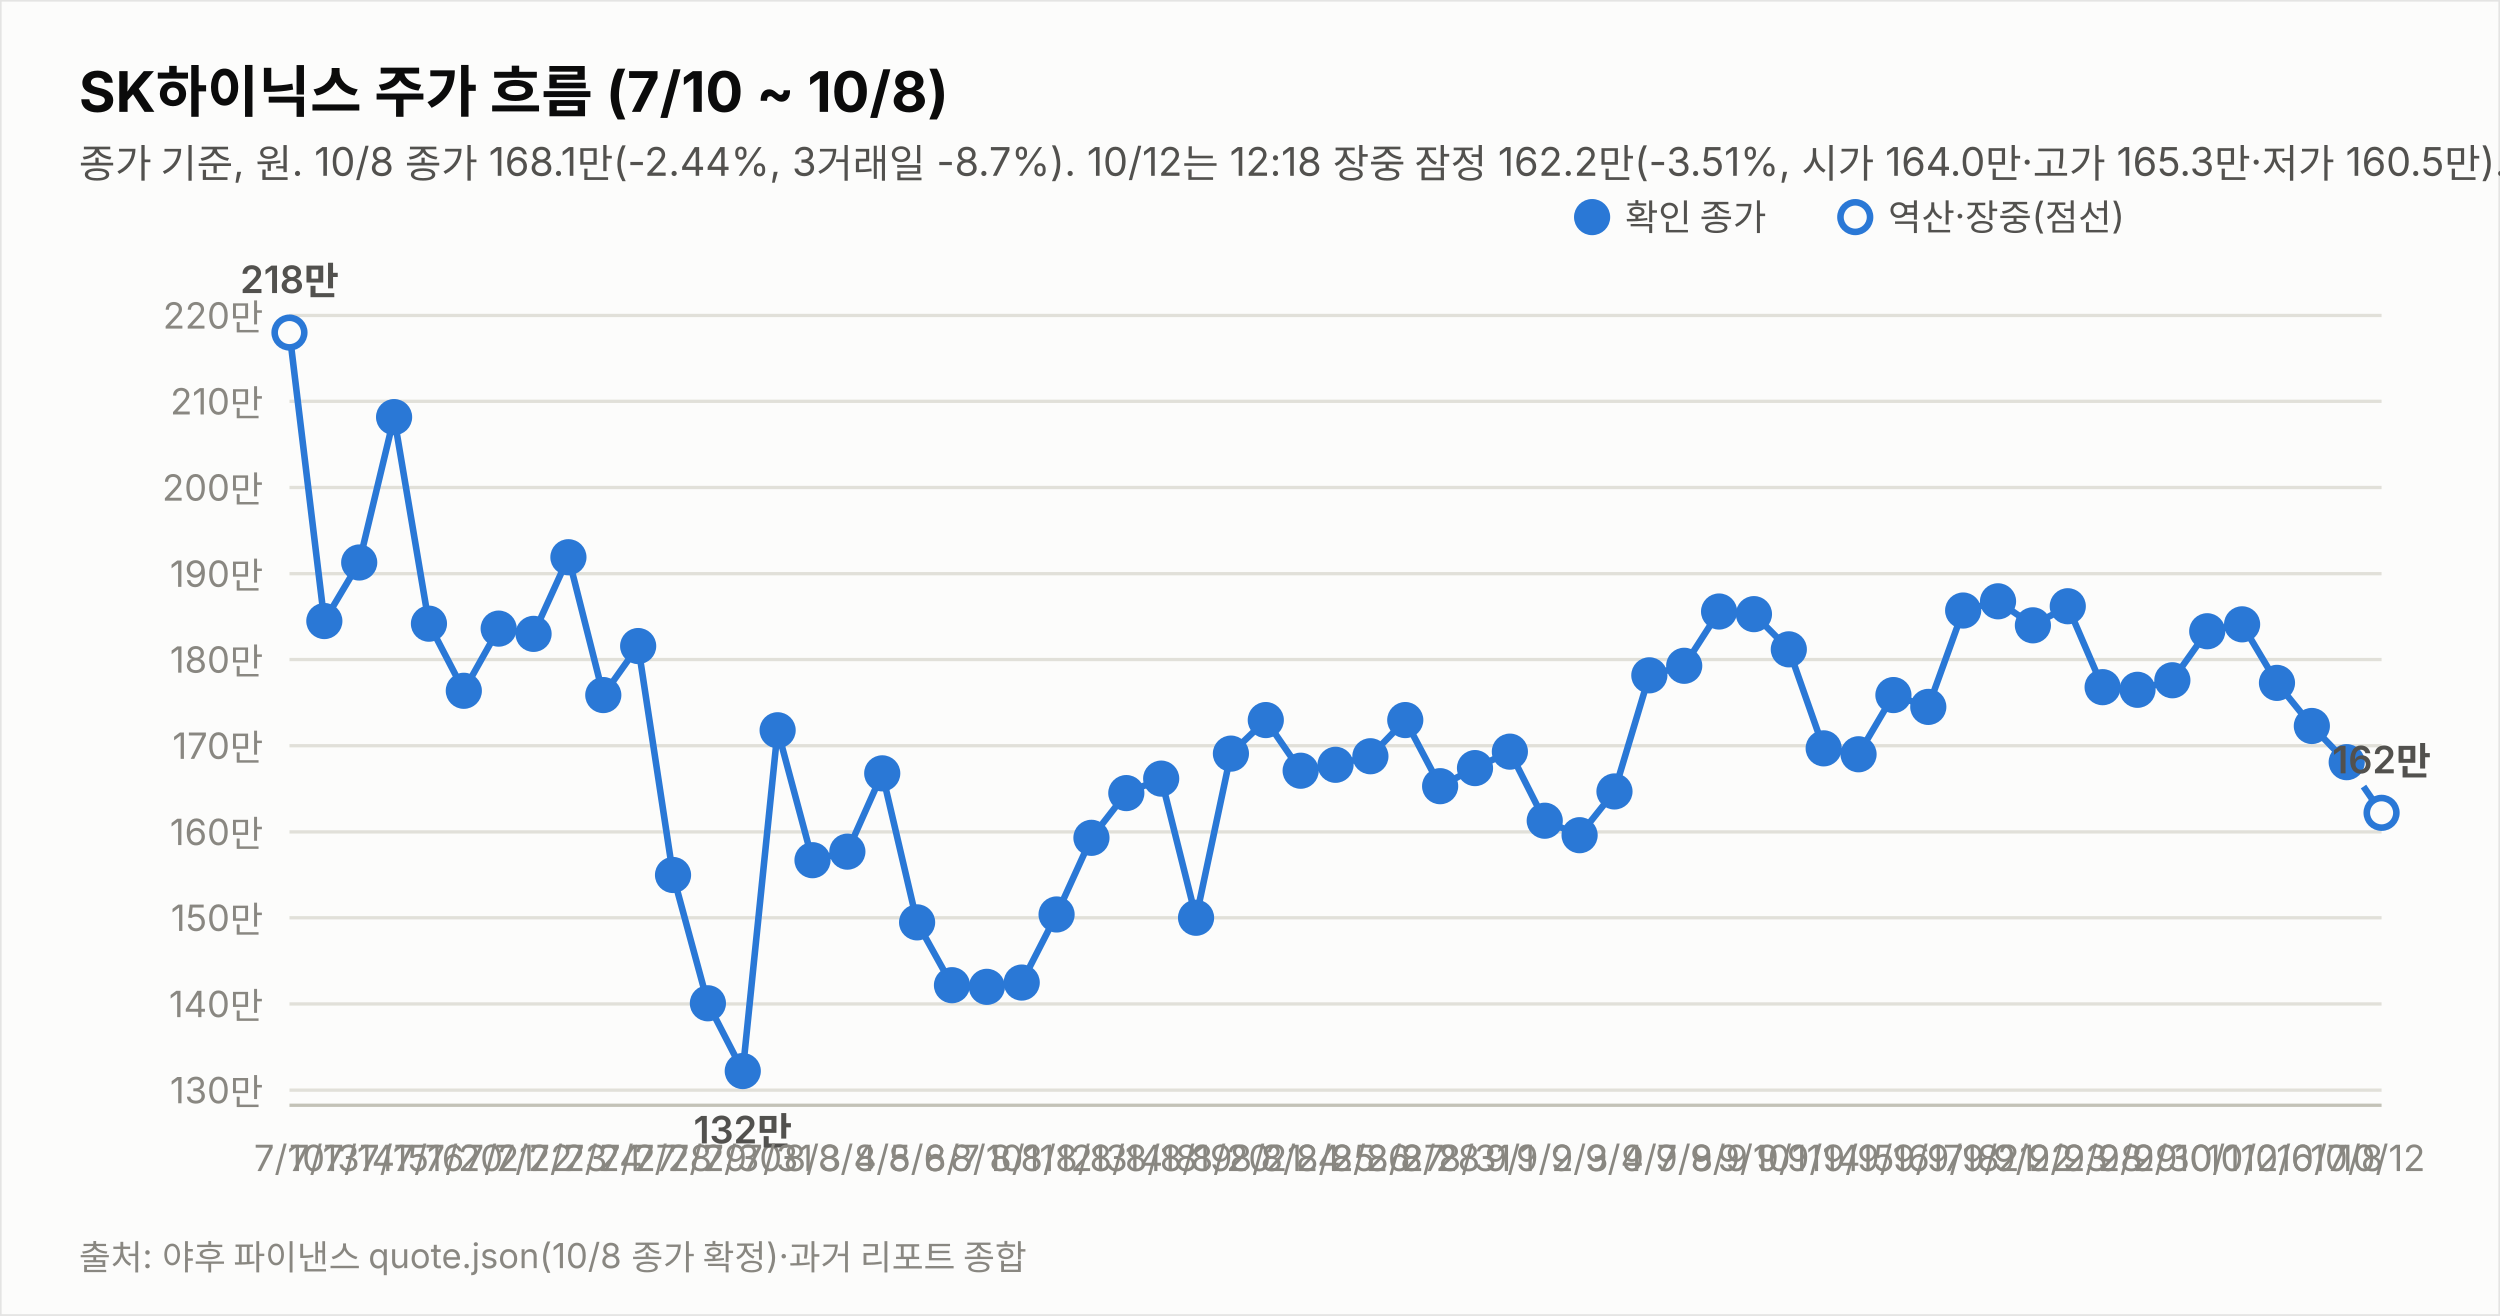
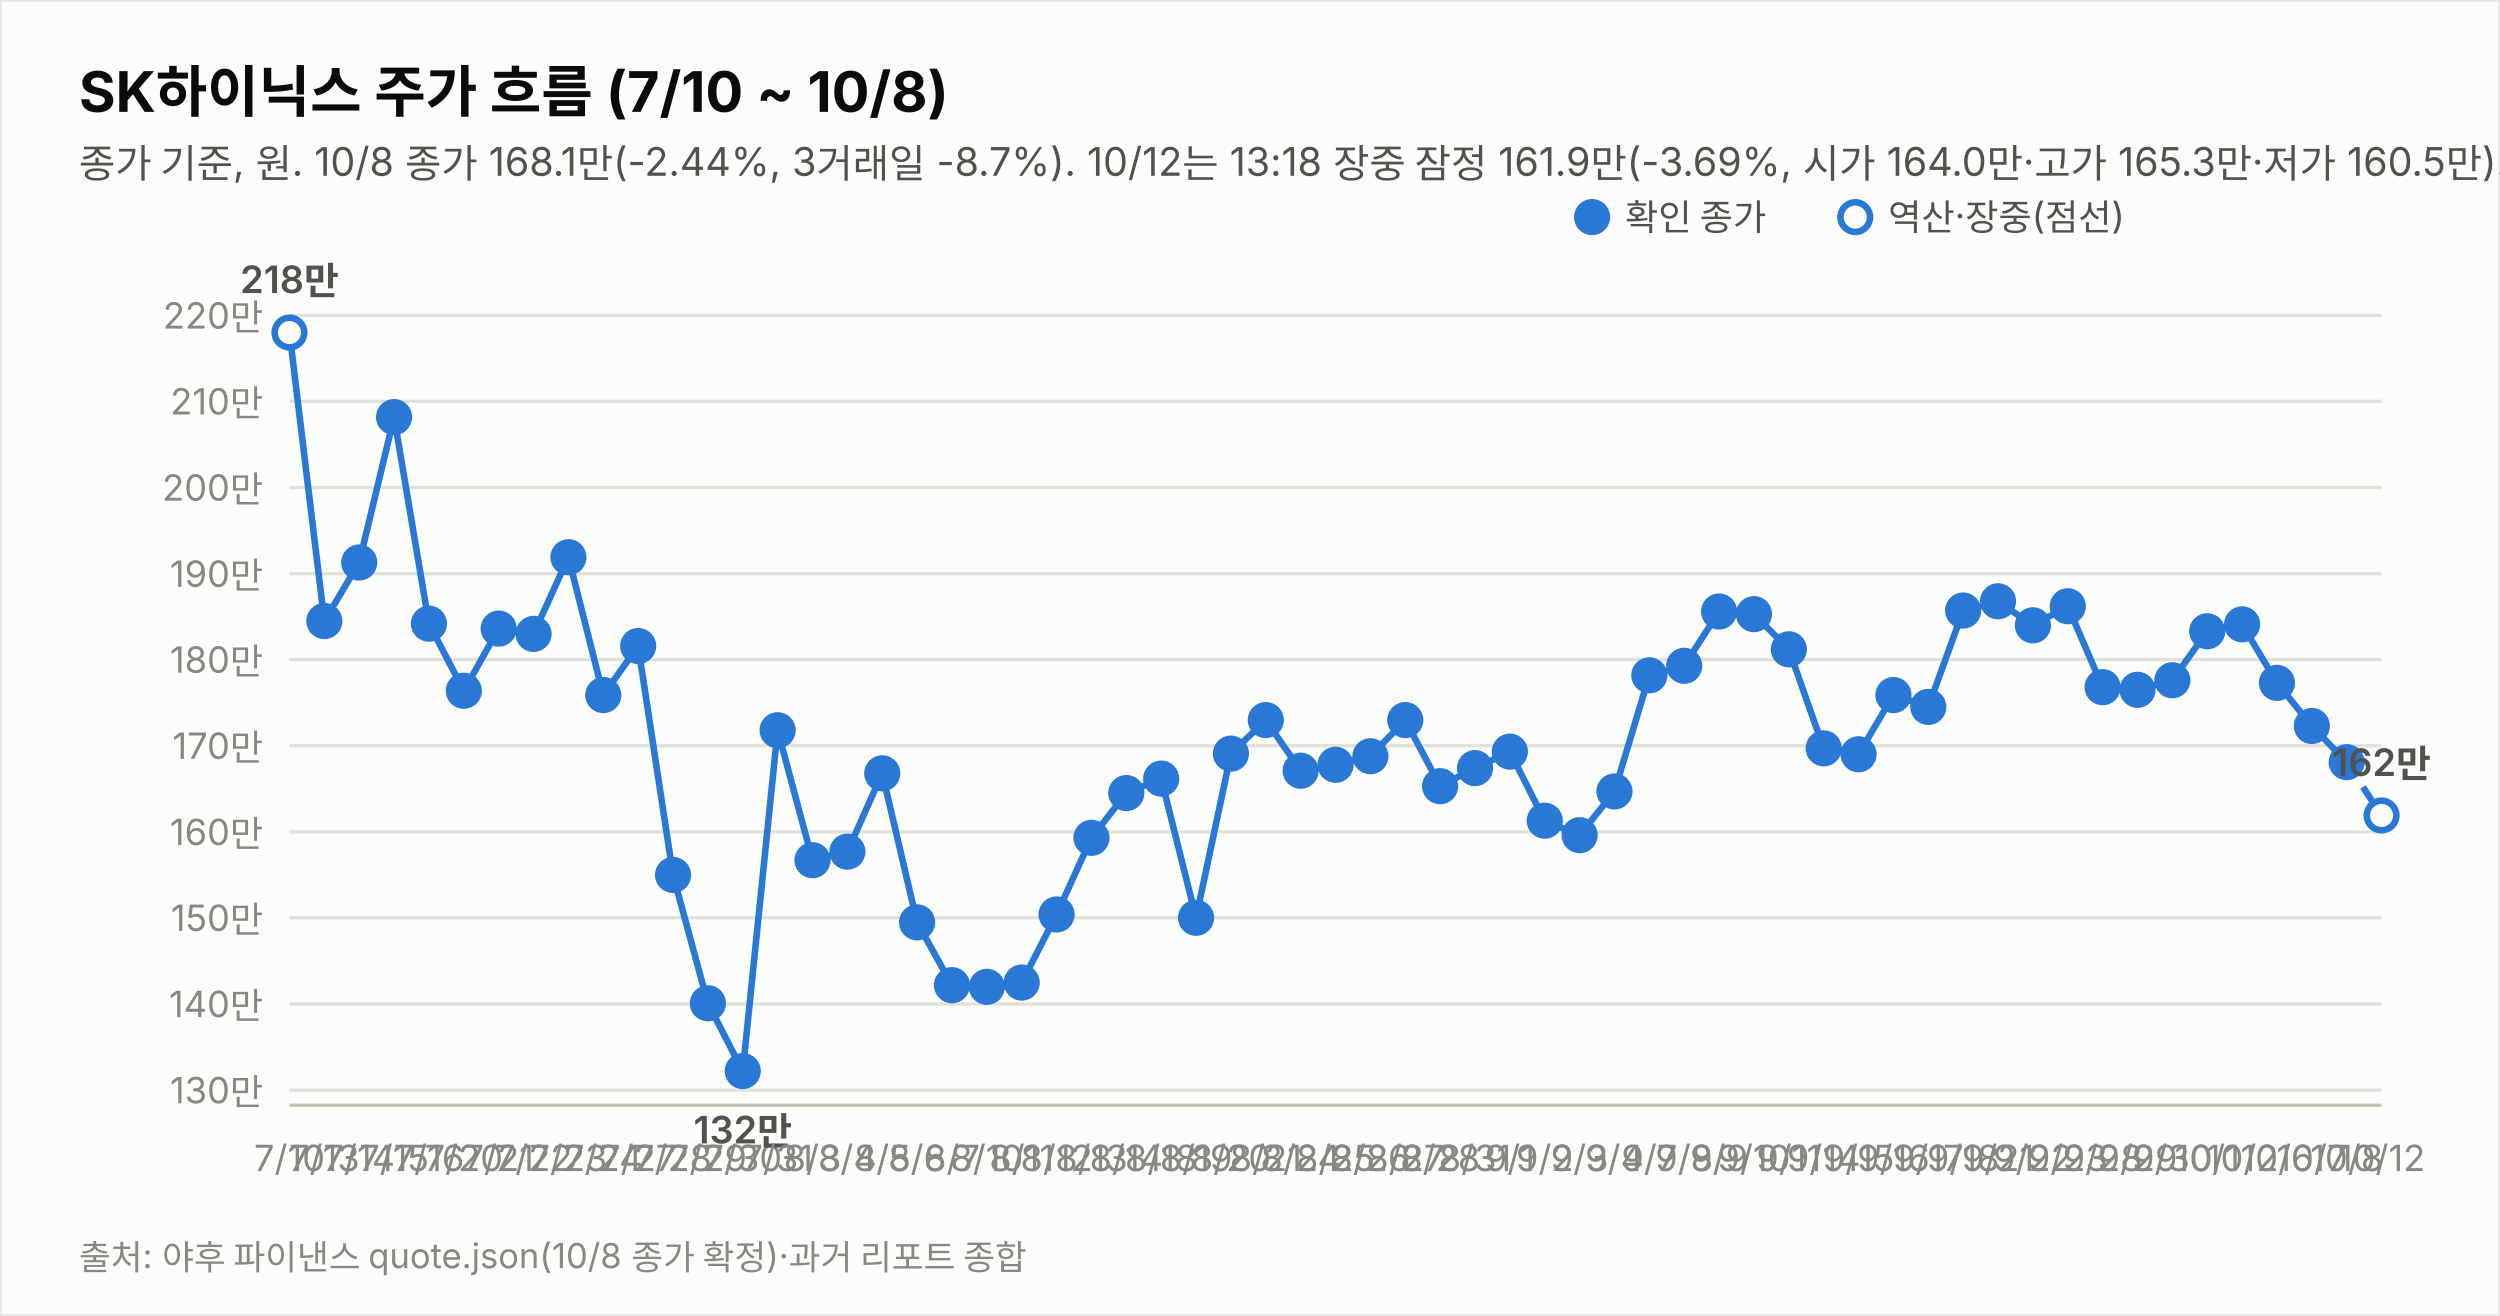
<svg xmlns="http://www.w3.org/2000/svg" width="760" height="400" viewBox="0 0 760 400" font-family="system-ui,-apple-system,&quot;Segoe UI&quot;,&quot;Malgun Gothic&quot;,&quot;Apple SD Gothic Neo&quot;,sans-serif">
  <rect width="760" height="400" fill="#fcfcfb" stroke="rgba(11,11,11,0.10)" />
  <text x="24" y="34" font-size="17" font-weight="700" fill="#0b0b0b">SK하이닉스 주가 흐름 (7/10 ~ 10/8)</text>
-   <text x="24" y="54" font-size="12" fill="#52514e">종가 기준, 원. 10/8 종가 168.1만(-2.44%, 3거래일 -8.7%). 10/12는 12:18 장중 잠정 162.2만(-3.51%, 시가 164.0만·고가 165.3만·저가 160.5만). 장중 DMI 격차 -13.9·KDJ 격차 -12.4(잠정).</text>
+   <text x="24" y="54" font-size="12" fill="#52514e">종가 기준, 원. 10/8 종가 168.1만(-2.44%, 3거래일 -8.7%). 10/12는 13:18 장중 잠정 161.9만(-3.69%, 시가 164.0만·고가 165.3만·저가 160.5만). 장중 DMI 격차 -13.9·KDJ 격차 -12.7(잠정).</text>
  <line x1="88" y1="331.4" x2="724" y2="331.4" stroke="#e1e0d9" stroke-width="1" />
  <text x="80" y="335.4" font-size="11" fill="#898781" text-anchor="end" style="font-variant-numeric:tabular-nums">130만</text>
  <line x1="88" y1="305.2" x2="724" y2="305.2" stroke="#e1e0d9" stroke-width="1" />
  <text x="80" y="309.2" font-size="11" fill="#898781" text-anchor="end" style="font-variant-numeric:tabular-nums">140만</text>
  <line x1="88" y1="279.0" x2="724" y2="279.0" stroke="#e1e0d9" stroke-width="1" />
  <text x="80" y="283.0" font-size="11" fill="#898781" text-anchor="end" style="font-variant-numeric:tabular-nums">150만</text>
  <line x1="88" y1="252.9" x2="724" y2="252.9" stroke="#e1e0d9" stroke-width="1" />
  <text x="80" y="256.9" font-size="11" fill="#898781" text-anchor="end" style="font-variant-numeric:tabular-nums">160만</text>
  <line x1="88" y1="226.7" x2="724" y2="226.7" stroke="#e1e0d9" stroke-width="1" />
  <text x="80" y="230.7" font-size="11" fill="#898781" text-anchor="end" style="font-variant-numeric:tabular-nums">170만</text>
  <line x1="88" y1="200.5" x2="724" y2="200.5" stroke="#e1e0d9" stroke-width="1" />
  <text x="80" y="204.5" font-size="11" fill="#898781" text-anchor="end" style="font-variant-numeric:tabular-nums">180만</text>
  <line x1="88" y1="174.4" x2="724" y2="174.4" stroke="#e1e0d9" stroke-width="1" />
  <text x="80" y="178.4" font-size="11" fill="#898781" text-anchor="end" style="font-variant-numeric:tabular-nums">190만</text>
  <line x1="88" y1="148.2" x2="724" y2="148.2" stroke="#e1e0d9" stroke-width="1" />
  <text x="80" y="152.2" font-size="11" fill="#898781" text-anchor="end" style="font-variant-numeric:tabular-nums">200만</text>
  <line x1="88" y1="122.0" x2="724" y2="122.0" stroke="#e1e0d9" stroke-width="1" />
  <text x="80" y="126.0" font-size="11" fill="#898781" text-anchor="end" style="font-variant-numeric:tabular-nums">210만</text>
  <line x1="88" y1="95.9" x2="724" y2="95.9" stroke="#e1e0d9" stroke-width="1" />
  <text x="80" y="99.9" font-size="11" fill="#898781" text-anchor="end" style="font-variant-numeric:tabular-nums">220만</text>
  <line x1="88" y1="336" x2="724" y2="336" stroke="#c3c2b7" stroke-width="1" />
  <path d="M88.0,101.1 L98.6,188.8 L109.2,171.0 L119.8,126.8 L130.4,189.6 L141.0,210.0 L151.6,191.1 L162.2,192.7 L172.8,169.4 L183.4,211.3 L194.0,196.4 L204.6,266.0 L215.2,305.0 L225.8,325.6 L236.4,222.0 L247.0,261.5 L257.6,258.9 L268.2,235.1 L278.8,280.4 L289.4,299.5 L300.0,300.0 L310.6,298.7 L321.2,278.0 L331.8,254.7 L342.4,241.1 L353.0,236.7 L363.6,279.0 L374.2,229.1 L384.8,218.9 L395.4,234.3 L406.0,232.5 L416.6,229.9 L427.2,218.9 L437.8,239.0 L448.4,233.5 L459.0,228.5 L469.6,249.5 L480.2,253.9 L490.8,240.6 L501.4,205.3 L512.0,202.4 L522.6,185.9 L533.2,186.7 L543.8,197.4 L554.4,227.5 L565.0,229.3 L575.6,211.3 L586.2,214.9 L596.8,185.6 L607.4,182.8 L618.0,190.1 L628.6,184.3 L639.2,208.9 L649.8,209.7 L660.4,206.8 L671.0,191.9 L681.6,189.8 L692.2,207.6 L702.8,220.7 L713.4,231.7" fill="none" stroke="#2a78d6" stroke-width="2" />
-   <path d="M713.4,231.7 L724.0,247.1" fill="none" stroke="#2a78d6" stroke-width="2" stroke-dasharray="5 4" />
+   <path d="M713.4,231.7 L724.0,247.9" fill="none" stroke="#2a78d6" stroke-width="2" stroke-dasharray="5 4" />
  <circle cx="88.0" cy="101.1" r="4.5" fill="#fcfcfb" stroke="#2a78d6" stroke-width="2" />
  <text x="88.0" y="356" font-size="11" fill="#898781" text-anchor="middle">7/10</text>
  <text x="88.0" y="89.1" font-size="11.5" font-weight="600" fill="#52514e" text-anchor="middle" style="font-variant-numeric:tabular-nums">218만</text>
  <circle cx="98.6" cy="188.8" r="4.5" fill="#2a78d6" stroke="#2a78d6" stroke-width="2" />
  <text x="98.6" y="356" font-size="11" fill="#898781" text-anchor="middle">7/13</text>
  <circle cx="109.2" cy="171.0" r="4.5" fill="#2a78d6" stroke="#2a78d6" stroke-width="2" />
  <text x="109.2" y="356" font-size="11" fill="#898781" text-anchor="middle">7/14</text>
  <circle cx="119.8" cy="126.8" r="4.5" fill="#2a78d6" stroke="#2a78d6" stroke-width="2" />
  <text x="119.8" y="356" font-size="11" fill="#898781" text-anchor="middle">7/15</text>
  <circle cx="130.4" cy="189.6" r="4.5" fill="#2a78d6" stroke="#2a78d6" stroke-width="2" />
  <text x="130.4" y="356" font-size="11" fill="#898781" text-anchor="middle">7/16</text>
  <circle cx="141.0" cy="210.0" r="4.5" fill="#2a78d6" stroke="#2a78d6" stroke-width="2" />
  <text x="141.0" y="356" font-size="11" fill="#898781" text-anchor="middle">7/20</text>
  <circle cx="151.6" cy="191.1" r="4.5" fill="#2a78d6" stroke="#2a78d6" stroke-width="2" />
  <text x="151.6" y="356" font-size="11" fill="#898781" text-anchor="middle">7/21</text>
  <circle cx="162.2" cy="192.7" r="4.5" fill="#2a78d6" stroke="#2a78d6" stroke-width="2" />
  <text x="162.2" y="356" font-size="11" fill="#898781" text-anchor="middle">7/22</text>
  <circle cx="172.8" cy="169.4" r="4.5" fill="#2a78d6" stroke="#2a78d6" stroke-width="2" />
  <text x="172.8" y="356" font-size="11" fill="#898781" text-anchor="middle">7/23</text>
  <circle cx="183.4" cy="211.3" r="4.5" fill="#2a78d6" stroke="#2a78d6" stroke-width="2" />
  <text x="183.4" y="356" font-size="11" fill="#898781" text-anchor="middle">7/24</text>
  <circle cx="194.0" cy="196.4" r="4.5" fill="#2a78d6" stroke="#2a78d6" stroke-width="2" />
  <text x="194.0" y="356" font-size="11" fill="#898781" text-anchor="middle">7/27</text>
  <circle cx="204.6" cy="266.0" r="4.5" fill="#2a78d6" stroke="#2a78d6" stroke-width="2" />
  <text x="204.6" y="356" font-size="11" fill="#898781" text-anchor="middle">7/28</text>
  <circle cx="215.2" cy="305.0" r="4.5" fill="#2a78d6" stroke="#2a78d6" stroke-width="2" />
  <text x="215.2" y="356" font-size="11" fill="#898781" text-anchor="middle">7/29</text>
  <circle cx="225.8" cy="325.6" r="4.5" fill="#2a78d6" stroke="#2a78d6" stroke-width="2" />
  <text x="225.8" y="356" font-size="11" fill="#898781" text-anchor="middle">7/30</text>
  <text x="225.8" y="347.6" font-size="11.5" font-weight="600" fill="#52514e" text-anchor="middle" style="font-variant-numeric:tabular-nums">132만</text>
  <circle cx="236.4" cy="222.0" r="4.5" fill="#2a78d6" stroke="#2a78d6" stroke-width="2" />
  <text x="236.4" y="356" font-size="11" fill="#898781" text-anchor="middle">7/31</text>
  <circle cx="247.0" cy="261.5" r="4.5" fill="#2a78d6" stroke="#2a78d6" stroke-width="2" />
  <text x="247.0" y="356" font-size="11" fill="#898781" text-anchor="middle">8/3</text>
  <circle cx="257.6" cy="258.9" r="4.5" fill="#2a78d6" stroke="#2a78d6" stroke-width="2" />
  <text x="257.6" y="356" font-size="11" fill="#898781" text-anchor="middle">8/4</text>
  <circle cx="268.2" cy="235.1" r="4.5" fill="#2a78d6" stroke="#2a78d6" stroke-width="2" />
  <text x="268.2" y="356" font-size="11" fill="#898781" text-anchor="middle">8/5</text>
  <circle cx="278.8" cy="280.4" r="4.5" fill="#2a78d6" stroke="#2a78d6" stroke-width="2" />
  <text x="278.8" y="356" font-size="11" fill="#898781" text-anchor="middle">8/6</text>
  <circle cx="289.4" cy="299.5" r="4.5" fill="#2a78d6" stroke="#2a78d6" stroke-width="2" />
  <text x="289.4" y="356" font-size="11" fill="#898781" text-anchor="middle">8/7</text>
  <circle cx="300.0" cy="300.0" r="4.5" fill="#2a78d6" stroke="#2a78d6" stroke-width="2" />
  <text x="300.0" y="356" font-size="11" fill="#898781" text-anchor="middle">8/10</text>
  <circle cx="310.6" cy="298.7" r="4.5" fill="#2a78d6" stroke="#2a78d6" stroke-width="2" />
  <text x="310.6" y="356" font-size="11" fill="#898781" text-anchor="middle">8/11</text>
  <circle cx="321.2" cy="278.0" r="4.5" fill="#2a78d6" stroke="#2a78d6" stroke-width="2" />
  <text x="321.2" y="356" font-size="11" fill="#898781" text-anchor="middle">8/12</text>
  <circle cx="331.8" cy="254.7" r="4.5" fill="#2a78d6" stroke="#2a78d6" stroke-width="2" />
  <text x="331.8" y="356" font-size="11" fill="#898781" text-anchor="middle">8/13</text>
  <circle cx="342.4" cy="241.1" r="4.5" fill="#2a78d6" stroke="#2a78d6" stroke-width="2" />
  <text x="342.4" y="356" font-size="11" fill="#898781" text-anchor="middle">8/14</text>
  <circle cx="353.0" cy="236.7" r="4.5" fill="#2a78d6" stroke="#2a78d6" stroke-width="2" />
  <text x="353.0" y="356" font-size="11" fill="#898781" text-anchor="middle">8/18</text>
  <circle cx="363.6" cy="279.0" r="4.5" fill="#2a78d6" stroke="#2a78d6" stroke-width="2" />
  <text x="363.6" y="356" font-size="11" fill="#898781" text-anchor="middle">8/19</text>
  <circle cx="374.2" cy="229.1" r="4.5" fill="#2a78d6" stroke="#2a78d6" stroke-width="2" />
  <text x="374.2" y="356" font-size="11" fill="#898781" text-anchor="middle">8/20</text>
  <circle cx="384.8" cy="218.9" r="4.5" fill="#2a78d6" stroke="#2a78d6" stroke-width="2" />
  <text x="384.8" y="356" font-size="11" fill="#898781" text-anchor="middle">8/21</text>
  <circle cx="395.4" cy="234.3" r="4.5" fill="#2a78d6" stroke="#2a78d6" stroke-width="2" />
  <text x="395.4" y="356" font-size="11" fill="#898781" text-anchor="middle">8/24</text>
  <circle cx="406.0" cy="232.5" r="4.5" fill="#2a78d6" stroke="#2a78d6" stroke-width="2" />
  <text x="406.0" y="356" font-size="11" fill="#898781" text-anchor="middle">8/25</text>
  <circle cx="416.6" cy="229.9" r="4.5" fill="#2a78d6" stroke="#2a78d6" stroke-width="2" />
  <text x="416.6" y="356" font-size="11" fill="#898781" text-anchor="middle">8/26</text>
  <circle cx="427.2" cy="218.9" r="4.5" fill="#2a78d6" stroke="#2a78d6" stroke-width="2" />
  <text x="427.2" y="356" font-size="11" fill="#898781" text-anchor="middle">8/27</text>
  <circle cx="437.8" cy="239.0" r="4.5" fill="#2a78d6" stroke="#2a78d6" stroke-width="2" />
  <text x="437.8" y="356" font-size="11" fill="#898781" text-anchor="middle">8/28</text>
  <circle cx="448.4" cy="233.5" r="4.5" fill="#2a78d6" stroke="#2a78d6" stroke-width="2" />
  <text x="448.4" y="356" font-size="11" fill="#898781" text-anchor="middle">8/31</text>
  <circle cx="459.0" cy="228.5" r="4.5" fill="#2a78d6" stroke="#2a78d6" stroke-width="2" />
  <text x="459.0" y="356" font-size="11" fill="#898781" text-anchor="middle">9/1</text>
  <circle cx="469.6" cy="249.5" r="4.5" fill="#2a78d6" stroke="#2a78d6" stroke-width="2" />
  <text x="469.6" y="356" font-size="11" fill="#898781" text-anchor="middle">9/2</text>
  <circle cx="480.2" cy="253.9" r="4.5" fill="#2a78d6" stroke="#2a78d6" stroke-width="2" />
  <text x="480.2" y="356" font-size="11" fill="#898781" text-anchor="middle">9/3</text>
  <circle cx="490.8" cy="240.6" r="4.5" fill="#2a78d6" stroke="#2a78d6" stroke-width="2" />
  <text x="490.8" y="356" font-size="11" fill="#898781" text-anchor="middle">9/4</text>
  <circle cx="501.4" cy="205.3" r="4.5" fill="#2a78d6" stroke="#2a78d6" stroke-width="2" />
  <text x="501.4" y="356" font-size="11" fill="#898781" text-anchor="middle">9/7</text>
  <circle cx="512.0" cy="202.4" r="4.5" fill="#2a78d6" stroke="#2a78d6" stroke-width="2" />
  <text x="512.0" y="356" font-size="11" fill="#898781" text-anchor="middle">9/8</text>
  <circle cx="522.6" cy="185.9" r="4.5" fill="#2a78d6" stroke="#2a78d6" stroke-width="2" />
  <text x="522.6" y="356" font-size="11" fill="#898781" text-anchor="middle">9/9</text>
  <circle cx="533.2" cy="186.7" r="4.5" fill="#2a78d6" stroke="#2a78d6" stroke-width="2" />
  <text x="533.2" y="356" font-size="11" fill="#898781" text-anchor="middle">9/10</text>
  <circle cx="543.8" cy="197.4" r="4.5" fill="#2a78d6" stroke="#2a78d6" stroke-width="2" />
  <text x="543.8" y="356" font-size="11" fill="#898781" text-anchor="middle">9/11</text>
  <circle cx="554.4" cy="227.5" r="4.5" fill="#2a78d6" stroke="#2a78d6" stroke-width="2" />
  <text x="554.4" y="356" font-size="11" fill="#898781" text-anchor="middle">9/14</text>
  <circle cx="565.0" cy="229.3" r="4.5" fill="#2a78d6" stroke="#2a78d6" stroke-width="2" />
  <text x="565.0" y="356" font-size="11" fill="#898781" text-anchor="middle">9/15</text>
  <circle cx="575.6" cy="211.3" r="4.5" fill="#2a78d6" stroke="#2a78d6" stroke-width="2" />
  <text x="575.6" y="356" font-size="11" fill="#898781" text-anchor="middle">9/16</text>
  <circle cx="586.2" cy="214.9" r="4.5" fill="#2a78d6" stroke="#2a78d6" stroke-width="2" />
  <text x="586.2" y="356" font-size="11" fill="#898781" text-anchor="middle">9/17</text>
  <circle cx="596.8" cy="185.6" r="4.5" fill="#2a78d6" stroke="#2a78d6" stroke-width="2" />
  <text x="596.8" y="356" font-size="11" fill="#898781" text-anchor="middle">9/18</text>
  <circle cx="607.4" cy="182.8" r="4.5" fill="#2a78d6" stroke="#2a78d6" stroke-width="2" />
  <text x="607.4" y="356" font-size="11" fill="#898781" text-anchor="middle">9/21</text>
  <circle cx="618.0" cy="190.1" r="4.5" fill="#2a78d6" stroke="#2a78d6" stroke-width="2" />
  <text x="618.0" y="356" font-size="11" fill="#898781" text-anchor="middle">9/22</text>
  <circle cx="628.6" cy="184.3" r="4.5" fill="#2a78d6" stroke="#2a78d6" stroke-width="2" />
  <text x="628.6" y="356" font-size="11" fill="#898781" text-anchor="middle">9/23</text>
  <circle cx="639.2" cy="208.9" r="4.5" fill="#2a78d6" stroke="#2a78d6" stroke-width="2" />
  <text x="639.2" y="356" font-size="11" fill="#898781" text-anchor="middle">9/28</text>
  <circle cx="649.8" cy="209.7" r="4.5" fill="#2a78d6" stroke="#2a78d6" stroke-width="2" />
  <text x="649.8" y="356" font-size="11" fill="#898781" text-anchor="middle">9/29</text>
  <circle cx="660.4" cy="206.8" r="4.5" fill="#2a78d6" stroke="#2a78d6" stroke-width="2" />
  <text x="660.4" y="356" font-size="11" fill="#898781" text-anchor="middle">9/30</text>
  <circle cx="671.0" cy="191.9" r="4.5" fill="#2a78d6" stroke="#2a78d6" stroke-width="2" />
  <text x="671.0" y="356" font-size="11" fill="#898781" text-anchor="middle">10/1</text>
  <circle cx="681.6" cy="189.8" r="4.5" fill="#2a78d6" stroke="#2a78d6" stroke-width="2" />
  <text x="681.6" y="356" font-size="11" fill="#898781" text-anchor="middle">10/2</text>
  <circle cx="692.2" cy="207.6" r="4.5" fill="#2a78d6" stroke="#2a78d6" stroke-width="2" />
  <text x="692.2" y="356" font-size="11" fill="#898781" text-anchor="middle">10/6</text>
  <circle cx="702.8" cy="220.7" r="4.5" fill="#2a78d6" stroke="#2a78d6" stroke-width="2" />
  <text x="702.8" y="356" font-size="11" fill="#898781" text-anchor="middle">10/7</text>
  <circle cx="713.4" cy="231.7" r="4.5" fill="#2a78d6" stroke="#2a78d6" stroke-width="2" />
  <text x="713.4" y="356" font-size="11" fill="#898781" text-anchor="middle">10/8</text>
-   <circle cx="724.0" cy="247.1" r="4.5" fill="#fcfcfb" stroke="#2a78d6" stroke-width="2" />
+   <circle cx="724.0" cy="247.9" r="4.5" fill="#fcfcfb" stroke="#2a78d6" stroke-width="2" />
  <text x="724.0" y="356" font-size="11" fill="#898781" text-anchor="middle">10/12</text>
-   <text x="724.0" y="235.1" font-size="11.5" font-weight="600" fill="#52514e" text-anchor="middle" style="font-variant-numeric:tabular-nums">162만</text>
+   <text x="724.0" y="235.9" font-size="11.5" font-weight="600" fill="#52514e" text-anchor="middle" style="font-variant-numeric:tabular-nums">162만</text>
  <circle cx="484" cy="66" r="4.5" fill="#2a78d6" stroke="#2a78d6" stroke-width="2" />
  <text x="494" y="70" font-size="11" fill="#52514e">확인 종가</text>
  <circle cx="564" cy="66" r="4.5" fill="#fcfcfb" stroke="#2a78d6" stroke-width="2" />
  <text x="574" y="70" font-size="11" fill="#52514e">역산·장중(점선)</text>
  <text x="24" y="386" font-size="10.5" fill="#898781">출처: 야후 파이낸스 quote.json(10/8 종가 확정)·과거 리포트 종합</text>
</svg>
